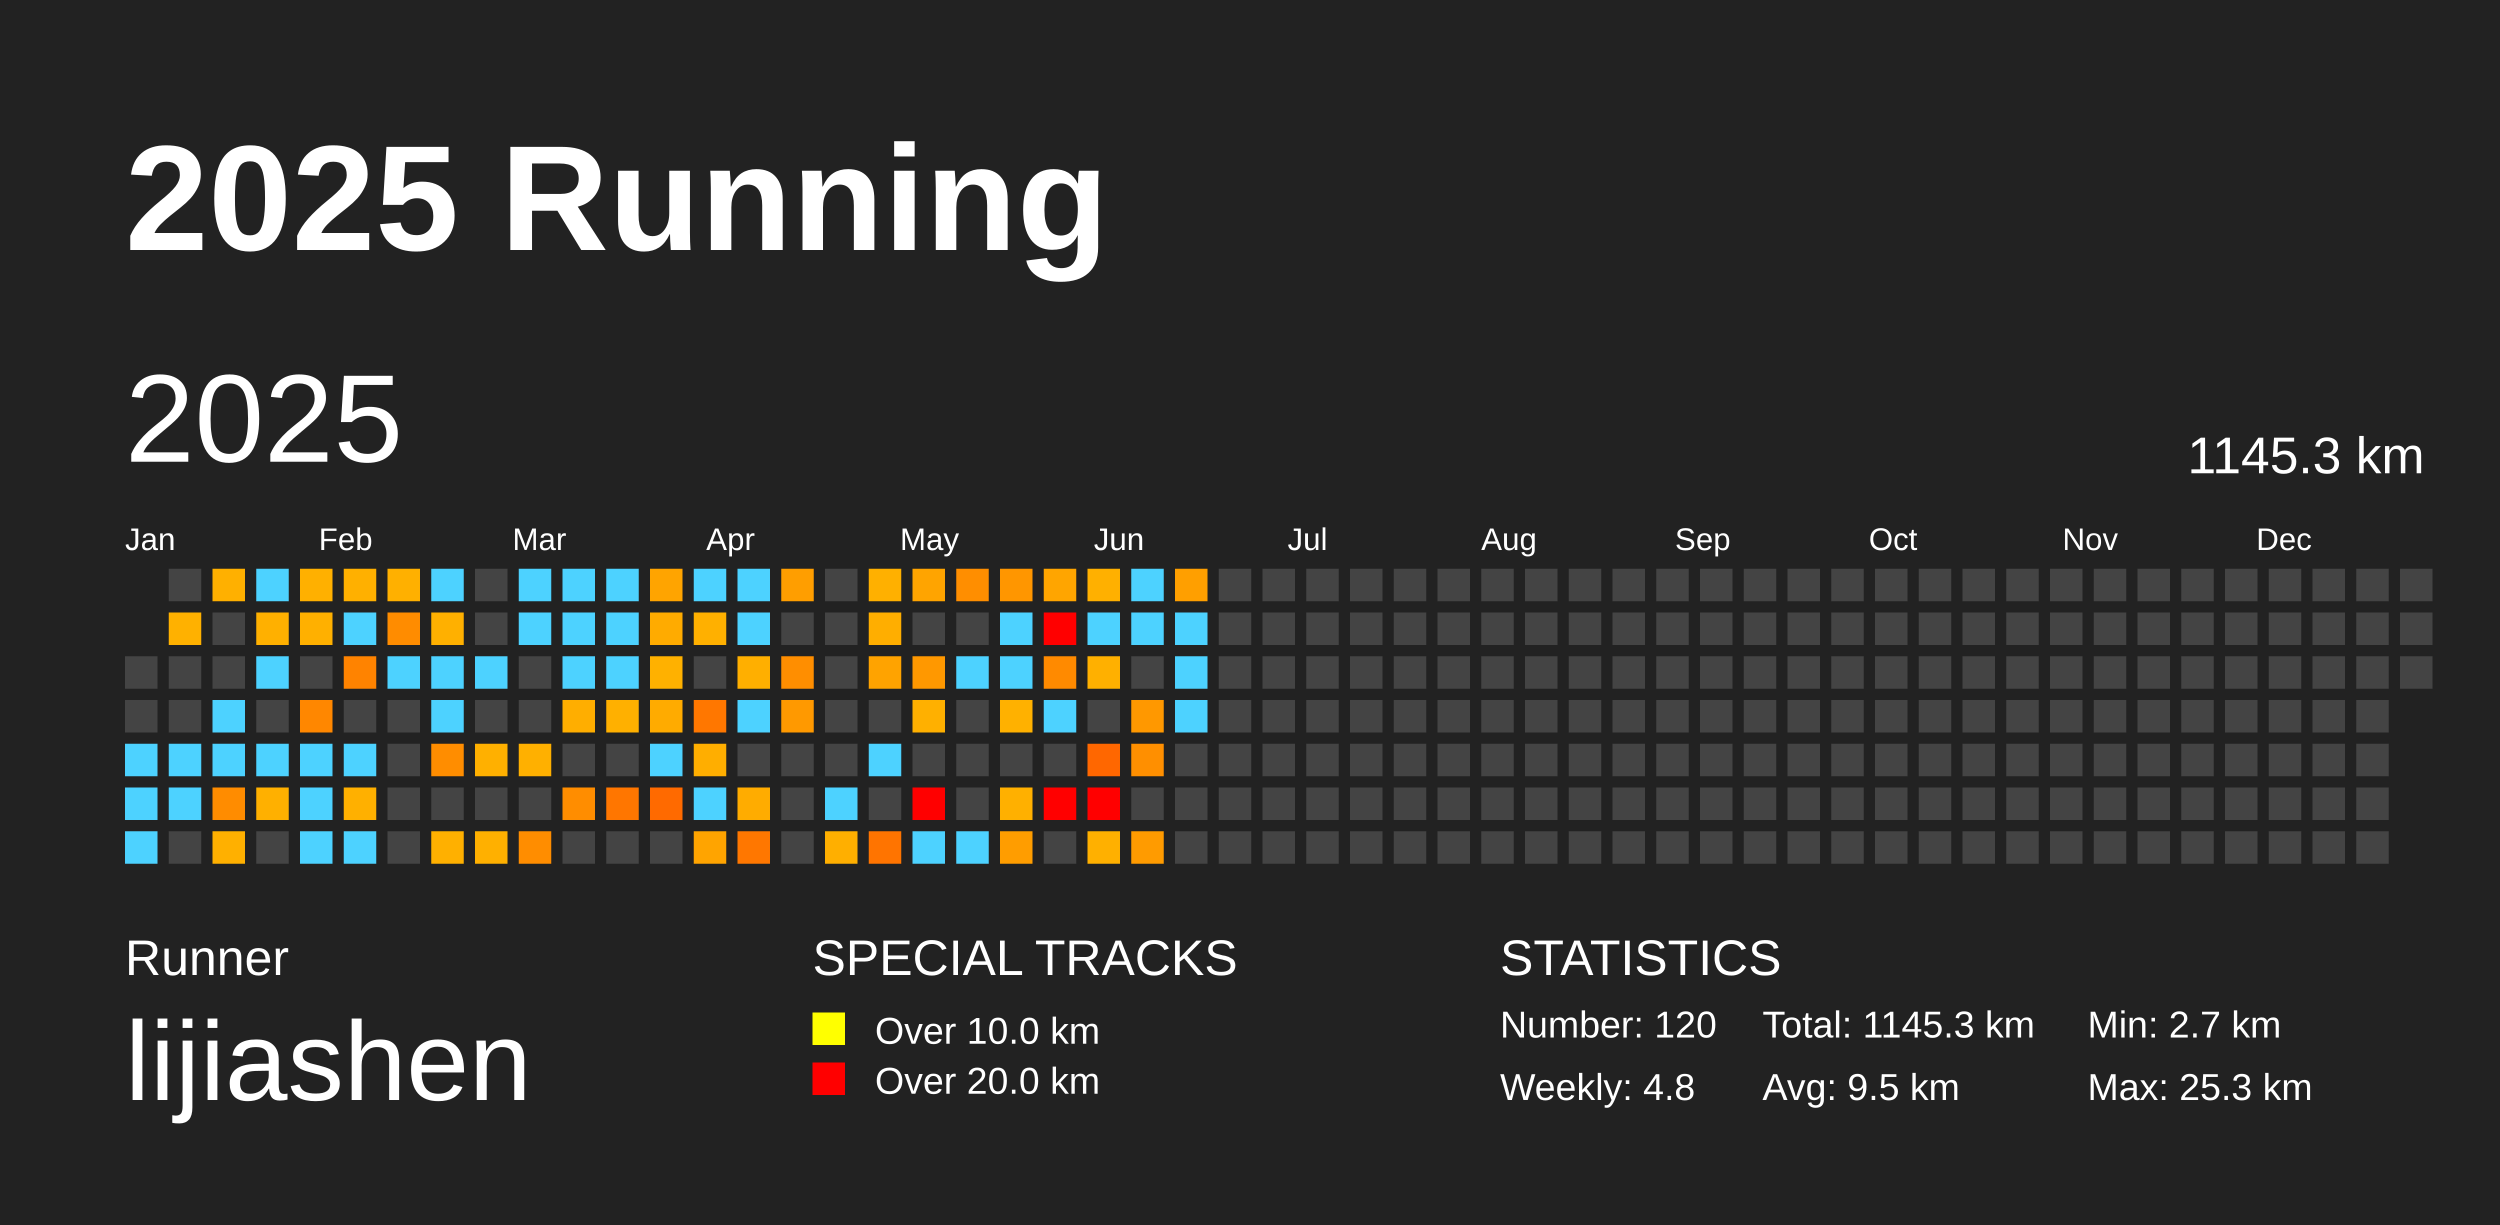
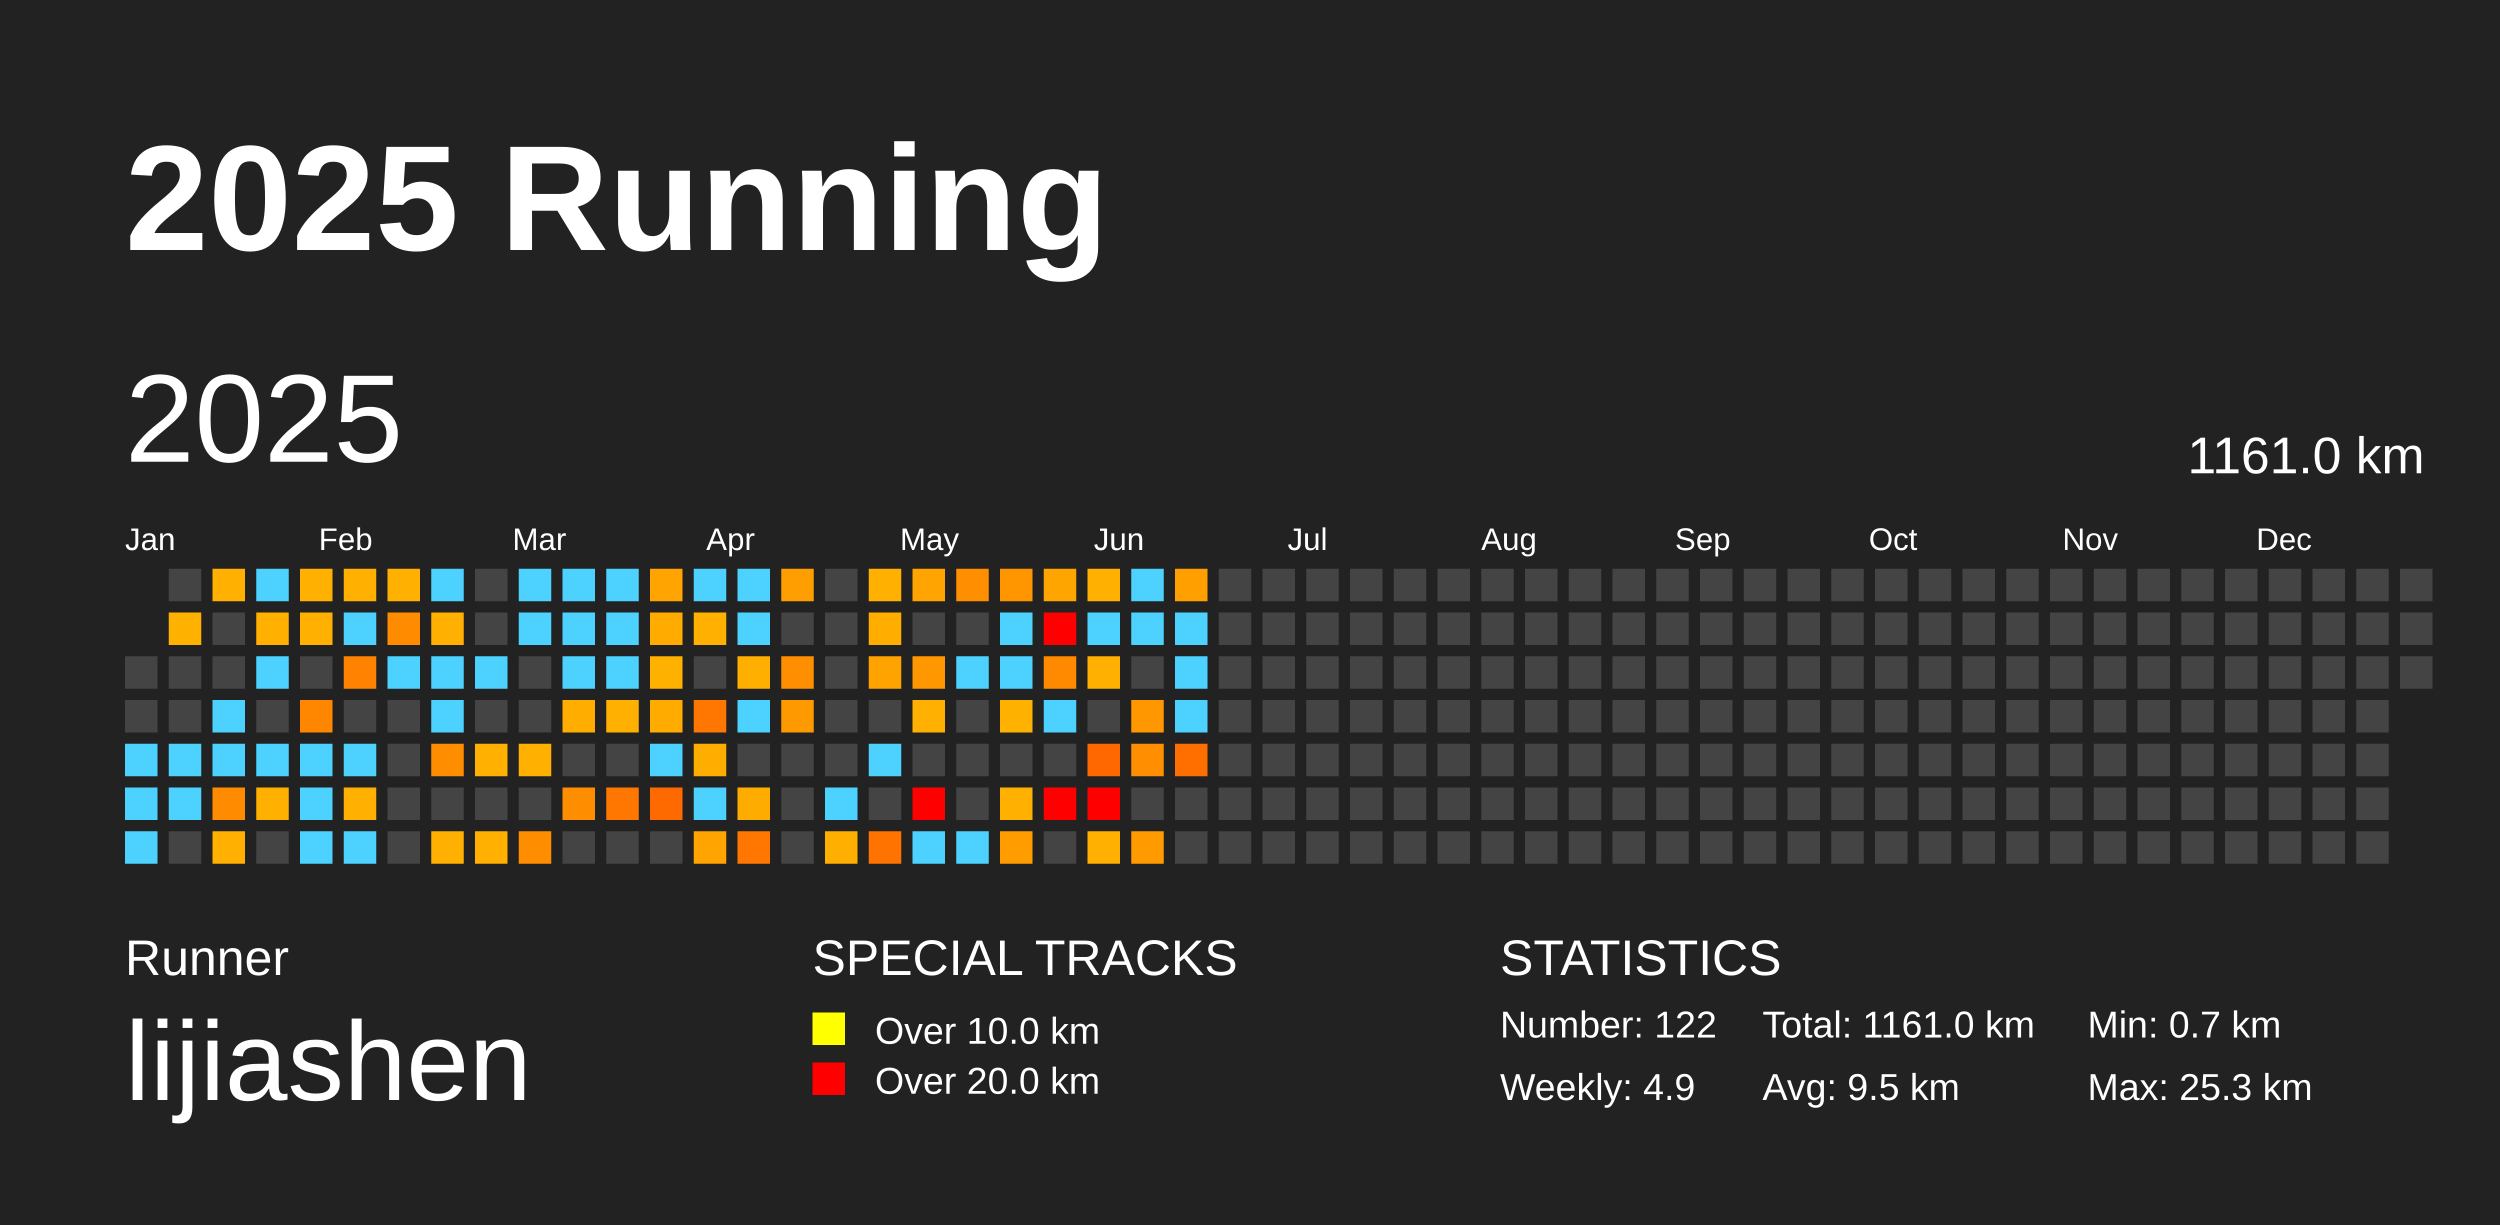
<svg xmlns="http://www.w3.org/2000/svg" baseProfile="full" height="98mm" version="1.1" viewBox="0,0,200,98" width="200mm">
  <defs />
  <rect fill="#222222" height="98" width="200" x="0" y="0" />
  <text fill="#FFFFFF" style="font-size:12px; font-family:Arial; font-weight:bold;" x="10" y="20">2025 Running</text>
  <text fill="#FFFFFF" style="font-size:4px; font-family:Arial" x="10" y="78">Runner</text>
  <text fill="#FFFFFF" style="font-size:9px; font-family:Arial" x="10" y="88">lijiashen</text>
  <text fill="#FFFFFF" style="font-size:4px; font-family:Arial" x="65" y="78">SPECIAL TRACKS</text>
  <rect fill="yellow" height="2.6" width="2.6" x="65" y="81" />
  <text fill="#FFFFFF" style="font-size:3px; font-family:Arial" x="70" y="83.5">Over 10.0 km</text>
  <rect fill="red" height="2.6" width="2.6" x="65" y="85" />
  <text fill="#FFFFFF" style="font-size:3px; font-family:Arial" x="70" y="87.5">Over 20.0 km</text>
  <text fill="#FFFFFF" style="font-size:4px; font-family:Arial" x="120" y="78">STATISTICS</text>
-   <text fill="#FFFFFF" style="font-size:3px; font-family:Arial" x="120" y="83">Number: 120</text>
-   <text fill="#FFFFFF" style="font-size:3px; font-family:Arial" x="120" y="88">Weekly: 4.8</text>
-   <text fill="#FFFFFF" style="font-size:3px; font-family:Arial" x="141" y="83">Total: 1145.3 km</text>
+   <text fill="#FFFFFF" style="font-size:3px; font-family:Arial" x="120" y="83">Number: 122</text>
+   <text fill="#FFFFFF" style="font-size:3px; font-family:Arial" x="120" y="88">Weekly: 4.9</text>
+   <text fill="#FFFFFF" style="font-size:3px; font-family:Arial" x="141" y="83">Total: 1161.0 km</text>
  <text fill="#FFFFFF" style="font-size:3px; font-family:Arial" x="141" y="88">Avg: 9.5 km</text>
-   <text fill="#FFFFFF" style="font-size:3px; font-family:Arial" x="167" y="83">Min: 2.7 km</text>
+   <text fill="#FFFFFF" style="font-size:3px; font-family:Arial" x="167" y="83">Min: 0.7 km</text>
  <text fill="#FFFFFF" style="font-size:3px; font-family:Arial" x="167" y="88">Max: 25.3 km</text>
  <text dominant-baseline="hanging" fill="#FFFFFF" style="font-size:10.0px; font-family:Arial;" x="10" y="30">2025</text>
-   <text dominant-baseline="hanging" fill="#FFFFFF" style="font-size:4.125px; font-family:Arial;" x="175" y="35">1145.3 km</text>
+   <text dominant-baseline="hanging" fill="#FFFFFF" style="font-size:4.125px; font-family:Arial;" x="175" y="35">1161.0 km</text>
  <text fill="#FFFFFF" style="font-size:2.5px; font-family:Arial" x="10.0" y="44">Jan</text>
  <text fill="#FFFFFF" style="font-size:2.5px; font-family:Arial" x="25.5" y="44">Feb</text>
  <text fill="#FFFFFF" style="font-size:2.5px; font-family:Arial" x="41.0" y="44">Mar</text>
  <text fill="#FFFFFF" style="font-size:2.5px; font-family:Arial" x="56.5" y="44">Apr</text>
  <text fill="#FFFFFF" style="font-size:2.5px; font-family:Arial" x="72.0" y="44">May</text>
  <text fill="#FFFFFF" style="font-size:2.5px; font-family:Arial" x="87.5" y="44">Jun</text>
  <text fill="#FFFFFF" style="font-size:2.5px; font-family:Arial" x="103.0" y="44">Jul</text>
  <text fill="#FFFFFF" style="font-size:2.5px; font-family:Arial" x="118.5" y="44">Aug</text>
  <text fill="#FFFFFF" style="font-size:2.5px; font-family:Arial" x="134.0" y="44">Sep</text>
  <text fill="#FFFFFF" style="font-size:2.5px; font-family:Arial" x="149.5" y="44">Oct</text>
  <text fill="#FFFFFF" style="font-size:2.5px; font-family:Arial" x="165.0" y="44">Nov</text>
  <text fill="#FFFFFF" style="font-size:2.5px; font-family:Arial" x="180.5" y="44">Dec</text>
  <rect fill="#444444" height="2.6" width="2.6" x="10.0" y="52.5" />
  <rect fill="#444444" height="2.6" width="2.6" x="10.0" y="56.0" />
  <rect fill="#4dd2ff" height="2.6" width="2.6" x="10.0" y="59.5" />
  <rect fill="#4dd2ff" height="2.6" width="2.6" x="10.0" y="63.0" />
  <rect fill="#4dd2ff" height="2.6" width="2.6" x="10.0" y="66.5" />
  <rect fill="#444444" height="2.6" width="2.6" x="13.5" y="45.5" />
  <rect fill="#ffb100" height="2.6" width="2.6" x="13.5" y="49.0" />
  <rect fill="#444444" height="2.6" width="2.6" x="13.5" y="52.5" />
  <rect fill="#444444" height="2.6" width="2.6" x="13.5" y="56.0" />
  <rect fill="#4dd2ff" height="2.6" width="2.6" x="13.5" y="59.5" />
  <rect fill="#4dd2ff" height="2.6" width="2.6" x="13.5" y="63.0" />
  <rect fill="#444444" height="2.6" width="2.6" x="13.5" y="66.5" />
  <rect fill="#ffb000" height="2.6" width="2.6" x="17.0" y="45.5" />
  <rect fill="#444444" height="2.6" width="2.6" x="17.0" y="49.0" />
  <rect fill="#444444" height="2.6" width="2.6" x="17.0" y="52.5" />
  <rect fill="#4dd2ff" height="2.6" width="2.6" x="17.0" y="56.0" />
  <rect fill="#4dd2ff" height="2.6" width="2.6" x="17.0" y="59.5" />
  <rect fill="#ff8c00" height="2.6" width="2.6" x="17.0" y="63.0" />
  <rect fill="#ffb000" height="2.6" width="2.6" x="17.0" y="66.5" />
  <rect fill="#4dd2ff" height="2.6" width="2.6" x="20.5" y="45.5" />
  <rect fill="#ffb000" height="2.6" width="2.6" x="20.5" y="49.0" />
  <rect fill="#4dd2ff" height="2.6" width="2.6" x="20.5" y="52.5" />
  <rect fill="#444444" height="2.6" width="2.6" x="20.5" y="56.0" />
  <rect fill="#4dd2ff" height="2.6" width="2.6" x="20.5" y="59.5" />
  <rect fill="#ffb000" height="2.6" width="2.6" x="20.5" y="63.0" />
  <rect fill="#444444" height="2.6" width="2.6" x="20.5" y="66.5" />
  <rect fill="#ffb000" height="2.6" width="2.6" x="24.0" y="45.5" />
  <rect fill="#ffb000" height="2.6" width="2.6" x="24.0" y="49.0" />
  <rect fill="#444444" height="2.6" width="2.6" x="24.0" y="52.5" />
  <rect fill="#ff8700" height="2.6" width="2.6" x="24.0" y="56.0" />
  <rect fill="#4dd2ff" height="2.6" width="2.6" x="24.0" y="59.5" />
  <rect fill="#4dd2ff" height="2.6" width="2.6" x="24.0" y="63.0" />
  <rect fill="#4dd2ff" height="2.6" width="2.6" x="24.0" y="66.5" />
  <rect fill="#ffb000" height="2.6" width="2.6" x="27.5" y="45.5" />
  <rect fill="#4dd2ff" height="2.6" width="2.6" x="27.5" y="49.0" />
  <rect fill="#ff8300" height="2.6" width="2.6" x="27.5" y="52.5" />
  <rect fill="#444444" height="2.6" width="2.6" x="27.5" y="56.0" />
  <rect fill="#4dd2ff" height="2.6" width="2.6" x="27.5" y="59.5" />
  <rect fill="#ffb000" height="2.6" width="2.6" x="27.5" y="63.0" />
  <rect fill="#4dd2ff" height="2.6" width="2.6" x="27.5" y="66.5" />
  <rect fill="#ffb000" height="2.6" width="2.6" x="31.0" y="45.5" />
  <rect fill="#ff8c00" height="2.6" width="2.6" x="31.0" y="49.0" />
  <rect fill="#4dd2ff" height="2.6" width="2.6" x="31.0" y="52.5" />
  <rect fill="#444444" height="2.6" width="2.6" x="31.0" y="56.0" />
  <rect fill="#444444" height="2.6" width="2.6" x="31.0" y="59.5" />
  <rect fill="#444444" height="2.6" width="2.6" x="31.0" y="63.0" />
  <rect fill="#444444" height="2.6" width="2.6" x="31.0" y="66.5" />
  <rect fill="#4dd2ff" height="2.6" width="2.6" x="34.5" y="45.5" />
  <rect fill="#ffb000" height="2.6" width="2.6" x="34.5" y="49.0" />
  <rect fill="#4dd2ff" height="2.6" width="2.6" x="34.5" y="52.5" />
  <rect fill="#4dd2ff" height="2.6" width="2.6" x="34.5" y="56.0" />
  <rect fill="#ff8d00" height="2.6" width="2.6" x="34.5" y="59.5" />
  <rect fill="#444444" height="2.6" width="2.6" x="34.5" y="63.0" />
  <rect fill="#ffb000" height="2.6" width="2.6" x="34.5" y="66.5" />
  <rect fill="#444444" height="2.6" width="2.6" x="38.0" y="45.5" />
  <rect fill="#444444" height="2.6" width="2.6" x="38.0" y="49.0" />
  <rect fill="#4dd2ff" height="2.6" width="2.6" x="38.0" y="52.5" />
  <rect fill="#444444" height="2.6" width="2.6" x="38.0" y="56.0" />
  <rect fill="#ffb000" height="2.6" width="2.6" x="38.0" y="59.5" />
  <rect fill="#444444" height="2.6" width="2.6" x="38.0" y="63.0" />
  <rect fill="#ffb000" height="2.6" width="2.6" x="38.0" y="66.5" />
  <rect fill="#4dd2ff" height="2.6" width="2.6" x="41.5" y="45.5" />
  <rect fill="#4dd2ff" height="2.6" width="2.6" x="41.5" y="49.0" />
  <rect fill="#444444" height="2.6" width="2.6" x="41.5" y="52.5" />
  <rect fill="#444444" height="2.6" width="2.6" x="41.5" y="56.0" />
  <rect fill="#ffb000" height="2.6" width="2.6" x="41.5" y="59.5" />
  <rect fill="#444444" height="2.6" width="2.6" x="41.5" y="63.0" />
  <rect fill="#ff8d00" height="2.6" width="2.6" x="41.5" y="66.5" />
  <rect fill="#4dd2ff" height="2.6" width="2.6" x="45.0" y="45.5" />
  <rect fill="#4dd2ff" height="2.6" width="2.6" x="45.0" y="49.0" />
  <rect fill="#4dd2ff" height="2.6" width="2.6" x="45.0" y="52.5" />
  <rect fill="#ffae00" height="2.6" width="2.6" x="45.0" y="56.0" />
  <rect fill="#444444" height="2.6" width="2.6" x="45.0" y="59.5" />
  <rect fill="#ff8d00" height="2.6" width="2.6" x="45.0" y="63.0" />
  <rect fill="#444444" height="2.6" width="2.6" x="45.0" y="66.5" />
  <rect fill="#4dd2ff" height="2.6" width="2.6" x="48.5" y="45.5" />
  <rect fill="#4dd2ff" height="2.6" width="2.6" x="48.5" y="49.0" />
  <rect fill="#4dd2ff" height="2.6" width="2.6" x="48.5" y="52.5" />
  <rect fill="#ffb000" height="2.6" width="2.6" x="48.5" y="56.0" />
  <rect fill="#444444" height="2.6" width="2.6" x="48.5" y="59.5" />
  <rect fill="#ff7600" height="2.6" width="2.6" x="48.5" y="63.0" />
  <rect fill="#444444" height="2.6" width="2.6" x="48.5" y="66.5" />
  <rect fill="#ffa400" height="2.6" width="2.6" x="52.0" y="45.5" />
  <rect fill="#ffab00" height="2.6" width="2.6" x="52.0" y="49.0" />
  <rect fill="#ffb100" height="2.6" width="2.6" x="52.0" y="52.5" />
  <rect fill="#ffab00" height="2.6" width="2.6" x="52.0" y="56.0" />
  <rect fill="#4dd2ff" height="2.6" width="2.6" x="52.0" y="59.5" />
  <rect fill="#ff6a00" height="2.6" width="2.6" x="52.0" y="63.0" />
  <rect fill="#444444" height="2.6" width="2.6" x="52.0" y="66.5" />
  <rect fill="#4dd2ff" height="2.6" width="2.6" x="55.5" y="45.5" />
  <rect fill="#ffb000" height="2.6" width="2.6" x="55.5" y="49.0" />
  <rect fill="#444444" height="2.6" width="2.6" x="55.5" y="52.5" />
  <rect fill="#ff7700" height="2.6" width="2.6" x="55.5" y="56.0" />
  <rect fill="#ffae00" height="2.6" width="2.6" x="55.5" y="59.5" />
  <rect fill="#4dd2ff" height="2.6" width="2.6" x="55.5" y="63.0" />
  <rect fill="#ffa400" height="2.6" width="2.6" x="55.5" y="66.5" />
  <rect fill="#4dd2ff" height="2.6" width="2.6" x="59.0" y="45.5" />
  <rect fill="#4dd2ff" height="2.6" width="2.6" x="59.0" y="49.0" />
  <rect fill="#ffaf00" height="2.6" width="2.6" x="59.0" y="52.5" />
  <rect fill="#4dd2ff" height="2.6" width="2.6" x="59.0" y="56.0" />
  <rect fill="#444444" height="2.6" width="2.6" x="59.0" y="59.5" />
  <rect fill="#ffac00" height="2.6" width="2.6" x="59.0" y="63.0" />
  <rect fill="#ff7700" height="2.6" width="2.6" x="59.0" y="66.5" />
  <rect fill="#ff9e00" height="2.6" width="2.6" x="62.5" y="45.5" />
  <rect fill="#444444" height="2.6" width="2.6" x="62.5" y="49.0" />
  <rect fill="#ff8e00" height="2.6" width="2.6" x="62.5" y="52.5" />
  <rect fill="#ff9900" height="2.6" width="2.6" x="62.5" y="56.0" />
  <rect fill="#444444" height="2.6" width="2.6" x="62.5" y="59.5" />
  <rect fill="#444444" height="2.6" width="2.6" x="62.5" y="63.0" />
  <rect fill="#444444" height="2.6" width="2.6" x="62.5" y="66.5" />
  <rect fill="#444444" height="2.6" width="2.6" x="66.0" y="45.5" />
  <rect fill="#444444" height="2.6" width="2.6" x="66.0" y="49.0" />
  <rect fill="#444444" height="2.6" width="2.6" x="66.0" y="52.5" />
  <rect fill="#444444" height="2.6" width="2.6" x="66.0" y="56.0" />
  <rect fill="#444444" height="2.6" width="2.6" x="66.0" y="59.5" />
  <rect fill="#4dd2ff" height="2.6" width="2.6" x="66.0" y="63.0" />
  <rect fill="#ffaf00" height="2.6" width="2.6" x="66.0" y="66.5" />
  <rect fill="#ffb000" height="2.6" width="2.6" x="69.5" y="45.5" />
  <rect fill="#ffae00" height="2.6" width="2.6" x="69.5" y="49.0" />
  <rect fill="#ffa300" height="2.6" width="2.6" x="69.5" y="52.5" />
  <rect fill="#444444" height="2.6" width="2.6" x="69.5" y="56.0" />
  <rect fill="#4dd2ff" height="2.6" width="2.6" x="69.5" y="59.5" />
  <rect fill="#444444" height="2.6" width="2.6" x="69.5" y="63.0" />
  <rect fill="#ff7400" height="2.6" width="2.6" x="69.5" y="66.5" />
  <rect fill="#ffa400" height="2.6" width="2.6" x="73.0" y="45.5" />
  <rect fill="#444444" height="2.6" width="2.6" x="73.0" y="49.0" />
  <rect fill="#ff9800" height="2.6" width="2.6" x="73.0" y="52.5" />
  <rect fill="#ffb000" height="2.6" width="2.6" x="73.0" y="56.0" />
  <rect fill="#444444" height="2.6" width="2.6" x="73.0" y="59.5" />
  <rect fill="red" height="2.6" width="2.6" x="73.0" y="63.0" />
  <rect fill="#4dd2ff" height="2.6" width="2.6" x="73.0" y="66.5" />
  <rect fill="#ff8e00" height="2.6" width="2.6" x="76.5" y="45.5" />
  <rect fill="#444444" height="2.6" width="2.6" x="76.5" y="49.0" />
  <rect fill="#4dd2ff" height="2.6" width="2.6" x="76.5" y="52.5" />
  <rect fill="#444444" height="2.6" width="2.6" x="76.5" y="56.0" />
  <rect fill="#444444" height="2.6" width="2.6" x="76.5" y="59.5" />
  <rect fill="#444444" height="2.6" width="2.6" x="76.5" y="63.0" />
  <rect fill="#4dd2ff" height="2.6" width="2.6" x="76.5" y="66.5" />
  <rect fill="#ff9600" height="2.6" width="2.6" x="80.0" y="45.5" />
  <rect fill="#4dd2ff" height="2.6" width="2.6" x="80.0" y="49.0" />
  <rect fill="#4dd2ff" height="2.6" width="2.6" x="80.0" y="52.5" />
  <rect fill="#ffb100" height="2.6" width="2.6" x="80.0" y="56.0" />
  <rect fill="#444444" height="2.6" width="2.6" x="80.0" y="59.5" />
  <rect fill="#ffb000" height="2.6" width="2.6" x="80.0" y="63.0" />
  <rect fill="#ff9d00" height="2.6" width="2.6" x="80.0" y="66.5" />
  <rect fill="#ffa500" height="2.6" width="2.6" x="83.5" y="45.5" />
  <rect fill="red" height="2.6" width="2.6" x="83.5" y="49.0" />
  <rect fill="#ff8a00" height="2.6" width="2.6" x="83.5" y="52.5" />
  <rect fill="#4dd2ff" height="2.6" width="2.6" x="83.5" y="56.0" />
  <rect fill="#444444" height="2.6" width="2.6" x="83.5" y="59.5" />
  <rect fill="red" height="2.6" width="2.6" x="83.5" y="63.0" />
  <rect fill="#444444" height="2.6" width="2.6" x="83.5" y="66.5" />
  <rect fill="#ffb000" height="2.6" width="2.6" x="87.0" y="45.5" />
  <rect fill="#4dd2ff" height="2.6" width="2.6" x="87.0" y="49.0" />
  <rect fill="#ffb000" height="2.6" width="2.6" x="87.0" y="52.5" />
  <rect fill="#444444" height="2.6" width="2.6" x="87.0" y="56.0" />
  <rect fill="#ff6700" height="2.6" width="2.6" x="87.0" y="59.5" />
  <rect fill="red" height="2.6" width="2.6" x="87.0" y="63.0" />
  <rect fill="#ffb000" height="2.6" width="2.6" x="87.0" y="66.5" />
  <rect fill="#4dd2ff" height="2.6" width="2.6" x="90.5" y="45.5" />
  <rect fill="#4dd2ff" height="2.6" width="2.6" x="90.5" y="49.0" />
  <rect fill="#444444" height="2.6" width="2.6" x="90.5" y="52.5" />
  <rect fill="#ff9800" height="2.6" width="2.6" x="90.5" y="56.0" />
  <rect fill="#ff8f00" height="2.6" width="2.6" x="90.5" y="59.5" />
  <rect fill="#444444" height="2.6" width="2.6" x="90.5" y="63.0" />
  <rect fill="#ff9b00" height="2.6" width="2.6" x="90.5" y="66.5" />
  <rect fill="#ff9f00" height="2.6" width="2.6" x="94.0" y="45.5" />
  <rect fill="#4dd2ff" height="2.6" width="2.6" x="94.0" y="49.0" />
  <rect fill="#4dd2ff" height="2.6" width="2.6" x="94.0" y="52.5" />
  <rect fill="#4dd2ff" height="2.6" width="2.6" x="94.0" y="56.0" />
-   <rect fill="#444444" height="2.6" width="2.6" x="94.0" y="59.5" />
+   <rect fill="#ff6f00" height="2.6" width="2.6" x="94.0" y="59.5" />
  <rect fill="#444444" height="2.6" width="2.6" x="94.0" y="63.0" />
  <rect fill="#444444" height="2.6" width="2.6" x="94.0" y="66.5" />
  <rect fill="#444444" height="2.6" width="2.6" x="97.5" y="45.5" />
  <rect fill="#444444" height="2.6" width="2.6" x="97.5" y="49.0" />
  <rect fill="#444444" height="2.6" width="2.6" x="97.5" y="52.5" />
  <rect fill="#444444" height="2.6" width="2.6" x="97.5" y="56.0" />
  <rect fill="#444444" height="2.6" width="2.6" x="97.5" y="59.5" />
  <rect fill="#444444" height="2.6" width="2.6" x="97.5" y="63.0" />
  <rect fill="#444444" height="2.6" width="2.6" x="97.5" y="66.5" />
  <rect fill="#444444" height="2.6" width="2.6" x="101.0" y="45.5" />
  <rect fill="#444444" height="2.6" width="2.6" x="101.0" y="49.0" />
  <rect fill="#444444" height="2.6" width="2.6" x="101.0" y="52.5" />
  <rect fill="#444444" height="2.6" width="2.6" x="101.0" y="56.0" />
  <rect fill="#444444" height="2.6" width="2.6" x="101.0" y="59.5" />
  <rect fill="#444444" height="2.6" width="2.6" x="101.0" y="63.0" />
  <rect fill="#444444" height="2.6" width="2.6" x="101.0" y="66.5" />
  <rect fill="#444444" height="2.6" width="2.6" x="104.5" y="45.5" />
  <rect fill="#444444" height="2.6" width="2.6" x="104.5" y="49.0" />
  <rect fill="#444444" height="2.6" width="2.6" x="104.5" y="52.5" />
  <rect fill="#444444" height="2.6" width="2.6" x="104.5" y="56.0" />
  <rect fill="#444444" height="2.6" width="2.6" x="104.5" y="59.5" />
  <rect fill="#444444" height="2.6" width="2.6" x="104.5" y="63.0" />
  <rect fill="#444444" height="2.6" width="2.6" x="104.5" y="66.5" />
  <rect fill="#444444" height="2.6" width="2.6" x="108.0" y="45.5" />
  <rect fill="#444444" height="2.6" width="2.6" x="108.0" y="49.0" />
  <rect fill="#444444" height="2.6" width="2.6" x="108.0" y="52.5" />
  <rect fill="#444444" height="2.6" width="2.6" x="108.0" y="56.0" />
  <rect fill="#444444" height="2.6" width="2.6" x="108.0" y="59.5" />
  <rect fill="#444444" height="2.6" width="2.6" x="108.0" y="63.0" />
  <rect fill="#444444" height="2.6" width="2.6" x="108.0" y="66.5" />
  <rect fill="#444444" height="2.6" width="2.6" x="111.5" y="45.5" />
  <rect fill="#444444" height="2.6" width="2.6" x="111.5" y="49.0" />
  <rect fill="#444444" height="2.6" width="2.6" x="111.5" y="52.5" />
  <rect fill="#444444" height="2.6" width="2.6" x="111.5" y="56.0" />
  <rect fill="#444444" height="2.6" width="2.6" x="111.5" y="59.5" />
  <rect fill="#444444" height="2.6" width="2.6" x="111.5" y="63.0" />
  <rect fill="#444444" height="2.6" width="2.6" x="111.5" y="66.5" />
  <rect fill="#444444" height="2.6" width="2.6" x="115.0" y="45.5" />
  <rect fill="#444444" height="2.6" width="2.6" x="115.0" y="49.0" />
  <rect fill="#444444" height="2.6" width="2.6" x="115.0" y="52.5" />
  <rect fill="#444444" height="2.6" width="2.6" x="115.0" y="56.0" />
  <rect fill="#444444" height="2.6" width="2.6" x="115.0" y="59.5" />
  <rect fill="#444444" height="2.6" width="2.6" x="115.0" y="63.0" />
  <rect fill="#444444" height="2.6" width="2.6" x="115.0" y="66.5" />
  <rect fill="#444444" height="2.6" width="2.6" x="118.5" y="45.5" />
  <rect fill="#444444" height="2.6" width="2.6" x="118.5" y="49.0" />
  <rect fill="#444444" height="2.6" width="2.6" x="118.5" y="52.5" />
  <rect fill="#444444" height="2.6" width="2.6" x="118.5" y="56.0" />
  <rect fill="#444444" height="2.6" width="2.6" x="118.5" y="59.5" />
  <rect fill="#444444" height="2.6" width="2.6" x="118.5" y="63.0" />
  <rect fill="#444444" height="2.6" width="2.6" x="118.5" y="66.5" />
  <rect fill="#444444" height="2.6" width="2.6" x="122.0" y="45.5" />
  <rect fill="#444444" height="2.6" width="2.6" x="122.0" y="49.0" />
  <rect fill="#444444" height="2.6" width="2.6" x="122.0" y="52.5" />
  <rect fill="#444444" height="2.6" width="2.6" x="122.0" y="56.0" />
  <rect fill="#444444" height="2.6" width="2.6" x="122.0" y="59.5" />
  <rect fill="#444444" height="2.6" width="2.6" x="122.0" y="63.0" />
  <rect fill="#444444" height="2.6" width="2.6" x="122.0" y="66.5" />
  <rect fill="#444444" height="2.6" width="2.6" x="125.5" y="45.5" />
  <rect fill="#444444" height="2.6" width="2.6" x="125.5" y="49.0" />
  <rect fill="#444444" height="2.6" width="2.6" x="125.5" y="52.5" />
  <rect fill="#444444" height="2.6" width="2.6" x="125.5" y="56.0" />
  <rect fill="#444444" height="2.6" width="2.6" x="125.5" y="59.5" />
  <rect fill="#444444" height="2.6" width="2.6" x="125.5" y="63.0" />
  <rect fill="#444444" height="2.6" width="2.6" x="125.5" y="66.5" />
  <rect fill="#444444" height="2.6" width="2.6" x="129.0" y="45.5" />
  <rect fill="#444444" height="2.6" width="2.6" x="129.0" y="49.0" />
  <rect fill="#444444" height="2.6" width="2.6" x="129.0" y="52.5" />
  <rect fill="#444444" height="2.6" width="2.6" x="129.0" y="56.0" />
  <rect fill="#444444" height="2.6" width="2.6" x="129.0" y="59.5" />
  <rect fill="#444444" height="2.6" width="2.6" x="129.0" y="63.0" />
  <rect fill="#444444" height="2.6" width="2.6" x="129.0" y="66.5" />
  <rect fill="#444444" height="2.6" width="2.6" x="132.5" y="45.5" />
  <rect fill="#444444" height="2.6" width="2.6" x="132.5" y="49.0" />
  <rect fill="#444444" height="2.6" width="2.6" x="132.5" y="52.5" />
  <rect fill="#444444" height="2.6" width="2.6" x="132.5" y="56.0" />
  <rect fill="#444444" height="2.6" width="2.6" x="132.5" y="59.5" />
  <rect fill="#444444" height="2.6" width="2.6" x="132.5" y="63.0" />
  <rect fill="#444444" height="2.6" width="2.6" x="132.5" y="66.5" />
  <rect fill="#444444" height="2.6" width="2.6" x="136.0" y="45.5" />
  <rect fill="#444444" height="2.6" width="2.6" x="136.0" y="49.0" />
  <rect fill="#444444" height="2.6" width="2.6" x="136.0" y="52.5" />
  <rect fill="#444444" height="2.6" width="2.6" x="136.0" y="56.0" />
  <rect fill="#444444" height="2.6" width="2.6" x="136.0" y="59.5" />
  <rect fill="#444444" height="2.6" width="2.6" x="136.0" y="63.0" />
  <rect fill="#444444" height="2.6" width="2.6" x="136.0" y="66.5" />
  <rect fill="#444444" height="2.6" width="2.6" x="139.5" y="45.5" />
  <rect fill="#444444" height="2.6" width="2.6" x="139.5" y="49.0" />
  <rect fill="#444444" height="2.6" width="2.6" x="139.5" y="52.5" />
  <rect fill="#444444" height="2.6" width="2.6" x="139.5" y="56.0" />
  <rect fill="#444444" height="2.6" width="2.6" x="139.5" y="59.5" />
  <rect fill="#444444" height="2.6" width="2.6" x="139.5" y="63.0" />
  <rect fill="#444444" height="2.6" width="2.6" x="139.5" y="66.5" />
  <rect fill="#444444" height="2.6" width="2.6" x="143.0" y="45.5" />
  <rect fill="#444444" height="2.6" width="2.6" x="143.0" y="49.0" />
  <rect fill="#444444" height="2.6" width="2.6" x="143.0" y="52.5" />
  <rect fill="#444444" height="2.6" width="2.6" x="143.0" y="56.0" />
  <rect fill="#444444" height="2.6" width="2.6" x="143.0" y="59.5" />
  <rect fill="#444444" height="2.6" width="2.6" x="143.0" y="63.0" />
  <rect fill="#444444" height="2.6" width="2.6" x="143.0" y="66.5" />
  <rect fill="#444444" height="2.6" width="2.6" x="146.5" y="45.5" />
  <rect fill="#444444" height="2.6" width="2.6" x="146.5" y="49.0" />
  <rect fill="#444444" height="2.6" width="2.6" x="146.5" y="52.5" />
  <rect fill="#444444" height="2.6" width="2.6" x="146.5" y="56.0" />
  <rect fill="#444444" height="2.6" width="2.6" x="146.5" y="59.5" />
  <rect fill="#444444" height="2.6" width="2.6" x="146.5" y="63.0" />
  <rect fill="#444444" height="2.6" width="2.6" x="146.5" y="66.5" />
  <rect fill="#444444" height="2.6" width="2.6" x="150.0" y="45.5" />
  <rect fill="#444444" height="2.6" width="2.6" x="150.0" y="49.0" />
  <rect fill="#444444" height="2.6" width="2.6" x="150.0" y="52.5" />
  <rect fill="#444444" height="2.6" width="2.6" x="150.0" y="56.0" />
  <rect fill="#444444" height="2.6" width="2.6" x="150.0" y="59.5" />
  <rect fill="#444444" height="2.6" width="2.6" x="150.0" y="63.0" />
  <rect fill="#444444" height="2.6" width="2.6" x="150.0" y="66.5" />
  <rect fill="#444444" height="2.6" width="2.6" x="153.5" y="45.5" />
  <rect fill="#444444" height="2.6" width="2.6" x="153.5" y="49.0" />
  <rect fill="#444444" height="2.6" width="2.6" x="153.5" y="52.5" />
  <rect fill="#444444" height="2.6" width="2.6" x="153.5" y="56.0" />
  <rect fill="#444444" height="2.6" width="2.6" x="153.5" y="59.5" />
  <rect fill="#444444" height="2.6" width="2.6" x="153.5" y="63.0" />
  <rect fill="#444444" height="2.6" width="2.6" x="153.5" y="66.5" />
  <rect fill="#444444" height="2.6" width="2.6" x="157.0" y="45.5" />
  <rect fill="#444444" height="2.6" width="2.6" x="157.0" y="49.0" />
  <rect fill="#444444" height="2.6" width="2.6" x="157.0" y="52.5" />
  <rect fill="#444444" height="2.6" width="2.6" x="157.0" y="56.0" />
  <rect fill="#444444" height="2.6" width="2.6" x="157.0" y="59.5" />
  <rect fill="#444444" height="2.6" width="2.6" x="157.0" y="63.0" />
  <rect fill="#444444" height="2.6" width="2.6" x="157.0" y="66.5" />
  <rect fill="#444444" height="2.6" width="2.6" x="160.5" y="45.5" />
  <rect fill="#444444" height="2.6" width="2.6" x="160.5" y="49.0" />
  <rect fill="#444444" height="2.6" width="2.6" x="160.5" y="52.5" />
  <rect fill="#444444" height="2.6" width="2.6" x="160.5" y="56.0" />
  <rect fill="#444444" height="2.6" width="2.6" x="160.5" y="59.5" />
  <rect fill="#444444" height="2.6" width="2.6" x="160.5" y="63.0" />
  <rect fill="#444444" height="2.6" width="2.6" x="160.5" y="66.5" />
  <rect fill="#444444" height="2.6" width="2.6" x="164.0" y="45.5" />
  <rect fill="#444444" height="2.6" width="2.6" x="164.0" y="49.0" />
  <rect fill="#444444" height="2.6" width="2.6" x="164.0" y="52.5" />
  <rect fill="#444444" height="2.6" width="2.6" x="164.0" y="56.0" />
  <rect fill="#444444" height="2.6" width="2.6" x="164.0" y="59.5" />
  <rect fill="#444444" height="2.6" width="2.6" x="164.0" y="63.0" />
  <rect fill="#444444" height="2.6" width="2.6" x="164.0" y="66.5" />
  <rect fill="#444444" height="2.6" width="2.6" x="167.5" y="45.5" />
  <rect fill="#444444" height="2.6" width="2.6" x="167.5" y="49.0" />
  <rect fill="#444444" height="2.6" width="2.6" x="167.5" y="52.5" />
  <rect fill="#444444" height="2.6" width="2.6" x="167.5" y="56.0" />
  <rect fill="#444444" height="2.6" width="2.6" x="167.5" y="59.5" />
  <rect fill="#444444" height="2.6" width="2.6" x="167.5" y="63.0" />
  <rect fill="#444444" height="2.6" width="2.6" x="167.5" y="66.5" />
  <rect fill="#444444" height="2.6" width="2.6" x="171.0" y="45.5" />
  <rect fill="#444444" height="2.6" width="2.6" x="171.0" y="49.0" />
  <rect fill="#444444" height="2.6" width="2.6" x="171.0" y="52.5" />
  <rect fill="#444444" height="2.6" width="2.6" x="171.0" y="56.0" />
  <rect fill="#444444" height="2.6" width="2.6" x="171.0" y="59.5" />
  <rect fill="#444444" height="2.6" width="2.6" x="171.0" y="63.0" />
  <rect fill="#444444" height="2.6" width="2.6" x="171.0" y="66.5" />
  <rect fill="#444444" height="2.6" width="2.6" x="174.5" y="45.5" />
  <rect fill="#444444" height="2.6" width="2.6" x="174.5" y="49.0" />
  <rect fill="#444444" height="2.6" width="2.6" x="174.5" y="52.5" />
  <rect fill="#444444" height="2.6" width="2.6" x="174.5" y="56.0" />
  <rect fill="#444444" height="2.6" width="2.6" x="174.5" y="59.5" />
  <rect fill="#444444" height="2.6" width="2.6" x="174.5" y="63.0" />
  <rect fill="#444444" height="2.6" width="2.6" x="174.5" y="66.5" />
  <rect fill="#444444" height="2.6" width="2.6" x="178.0" y="45.5" />
  <rect fill="#444444" height="2.6" width="2.6" x="178.0" y="49.0" />
  <rect fill="#444444" height="2.6" width="2.6" x="178.0" y="52.5" />
  <rect fill="#444444" height="2.6" width="2.6" x="178.0" y="56.0" />
  <rect fill="#444444" height="2.6" width="2.6" x="178.0" y="59.5" />
  <rect fill="#444444" height="2.6" width="2.6" x="178.0" y="63.0" />
  <rect fill="#444444" height="2.6" width="2.6" x="178.0" y="66.5" />
  <rect fill="#444444" height="2.6" width="2.6" x="181.5" y="45.5" />
  <rect fill="#444444" height="2.6" width="2.6" x="181.5" y="49.0" />
  <rect fill="#444444" height="2.6" width="2.6" x="181.5" y="52.5" />
  <rect fill="#444444" height="2.6" width="2.6" x="181.5" y="56.0" />
  <rect fill="#444444" height="2.6" width="2.6" x="181.5" y="59.5" />
  <rect fill="#444444" height="2.6" width="2.6" x="181.5" y="63.0" />
  <rect fill="#444444" height="2.6" width="2.6" x="181.5" y="66.5" />
  <rect fill="#444444" height="2.6" width="2.6" x="185.0" y="45.5" />
  <rect fill="#444444" height="2.6" width="2.6" x="185.0" y="49.0" />
  <rect fill="#444444" height="2.6" width="2.6" x="185.0" y="52.5" />
  <rect fill="#444444" height="2.6" width="2.6" x="185.0" y="56.0" />
  <rect fill="#444444" height="2.6" width="2.6" x="185.0" y="59.5" />
  <rect fill="#444444" height="2.6" width="2.6" x="185.0" y="63.0" />
  <rect fill="#444444" height="2.6" width="2.6" x="185.0" y="66.5" />
  <rect fill="#444444" height="2.6" width="2.6" x="188.5" y="45.5" />
  <rect fill="#444444" height="2.6" width="2.6" x="188.5" y="49.0" />
  <rect fill="#444444" height="2.6" width="2.6" x="188.5" y="52.5" />
  <rect fill="#444444" height="2.6" width="2.6" x="188.5" y="56.0" />
  <rect fill="#444444" height="2.6" width="2.6" x="188.5" y="59.5" />
  <rect fill="#444444" height="2.6" width="2.6" x="188.5" y="63.0" />
  <rect fill="#444444" height="2.6" width="2.6" x="188.5" y="66.5" />
  <rect fill="#444444" height="2.6" width="2.6" x="192.0" y="45.5" />
  <rect fill="#444444" height="2.6" width="2.6" x="192.0" y="49.0" />
  <rect fill="#444444" height="2.6" width="2.6" x="192.0" y="52.5" />
</svg>
